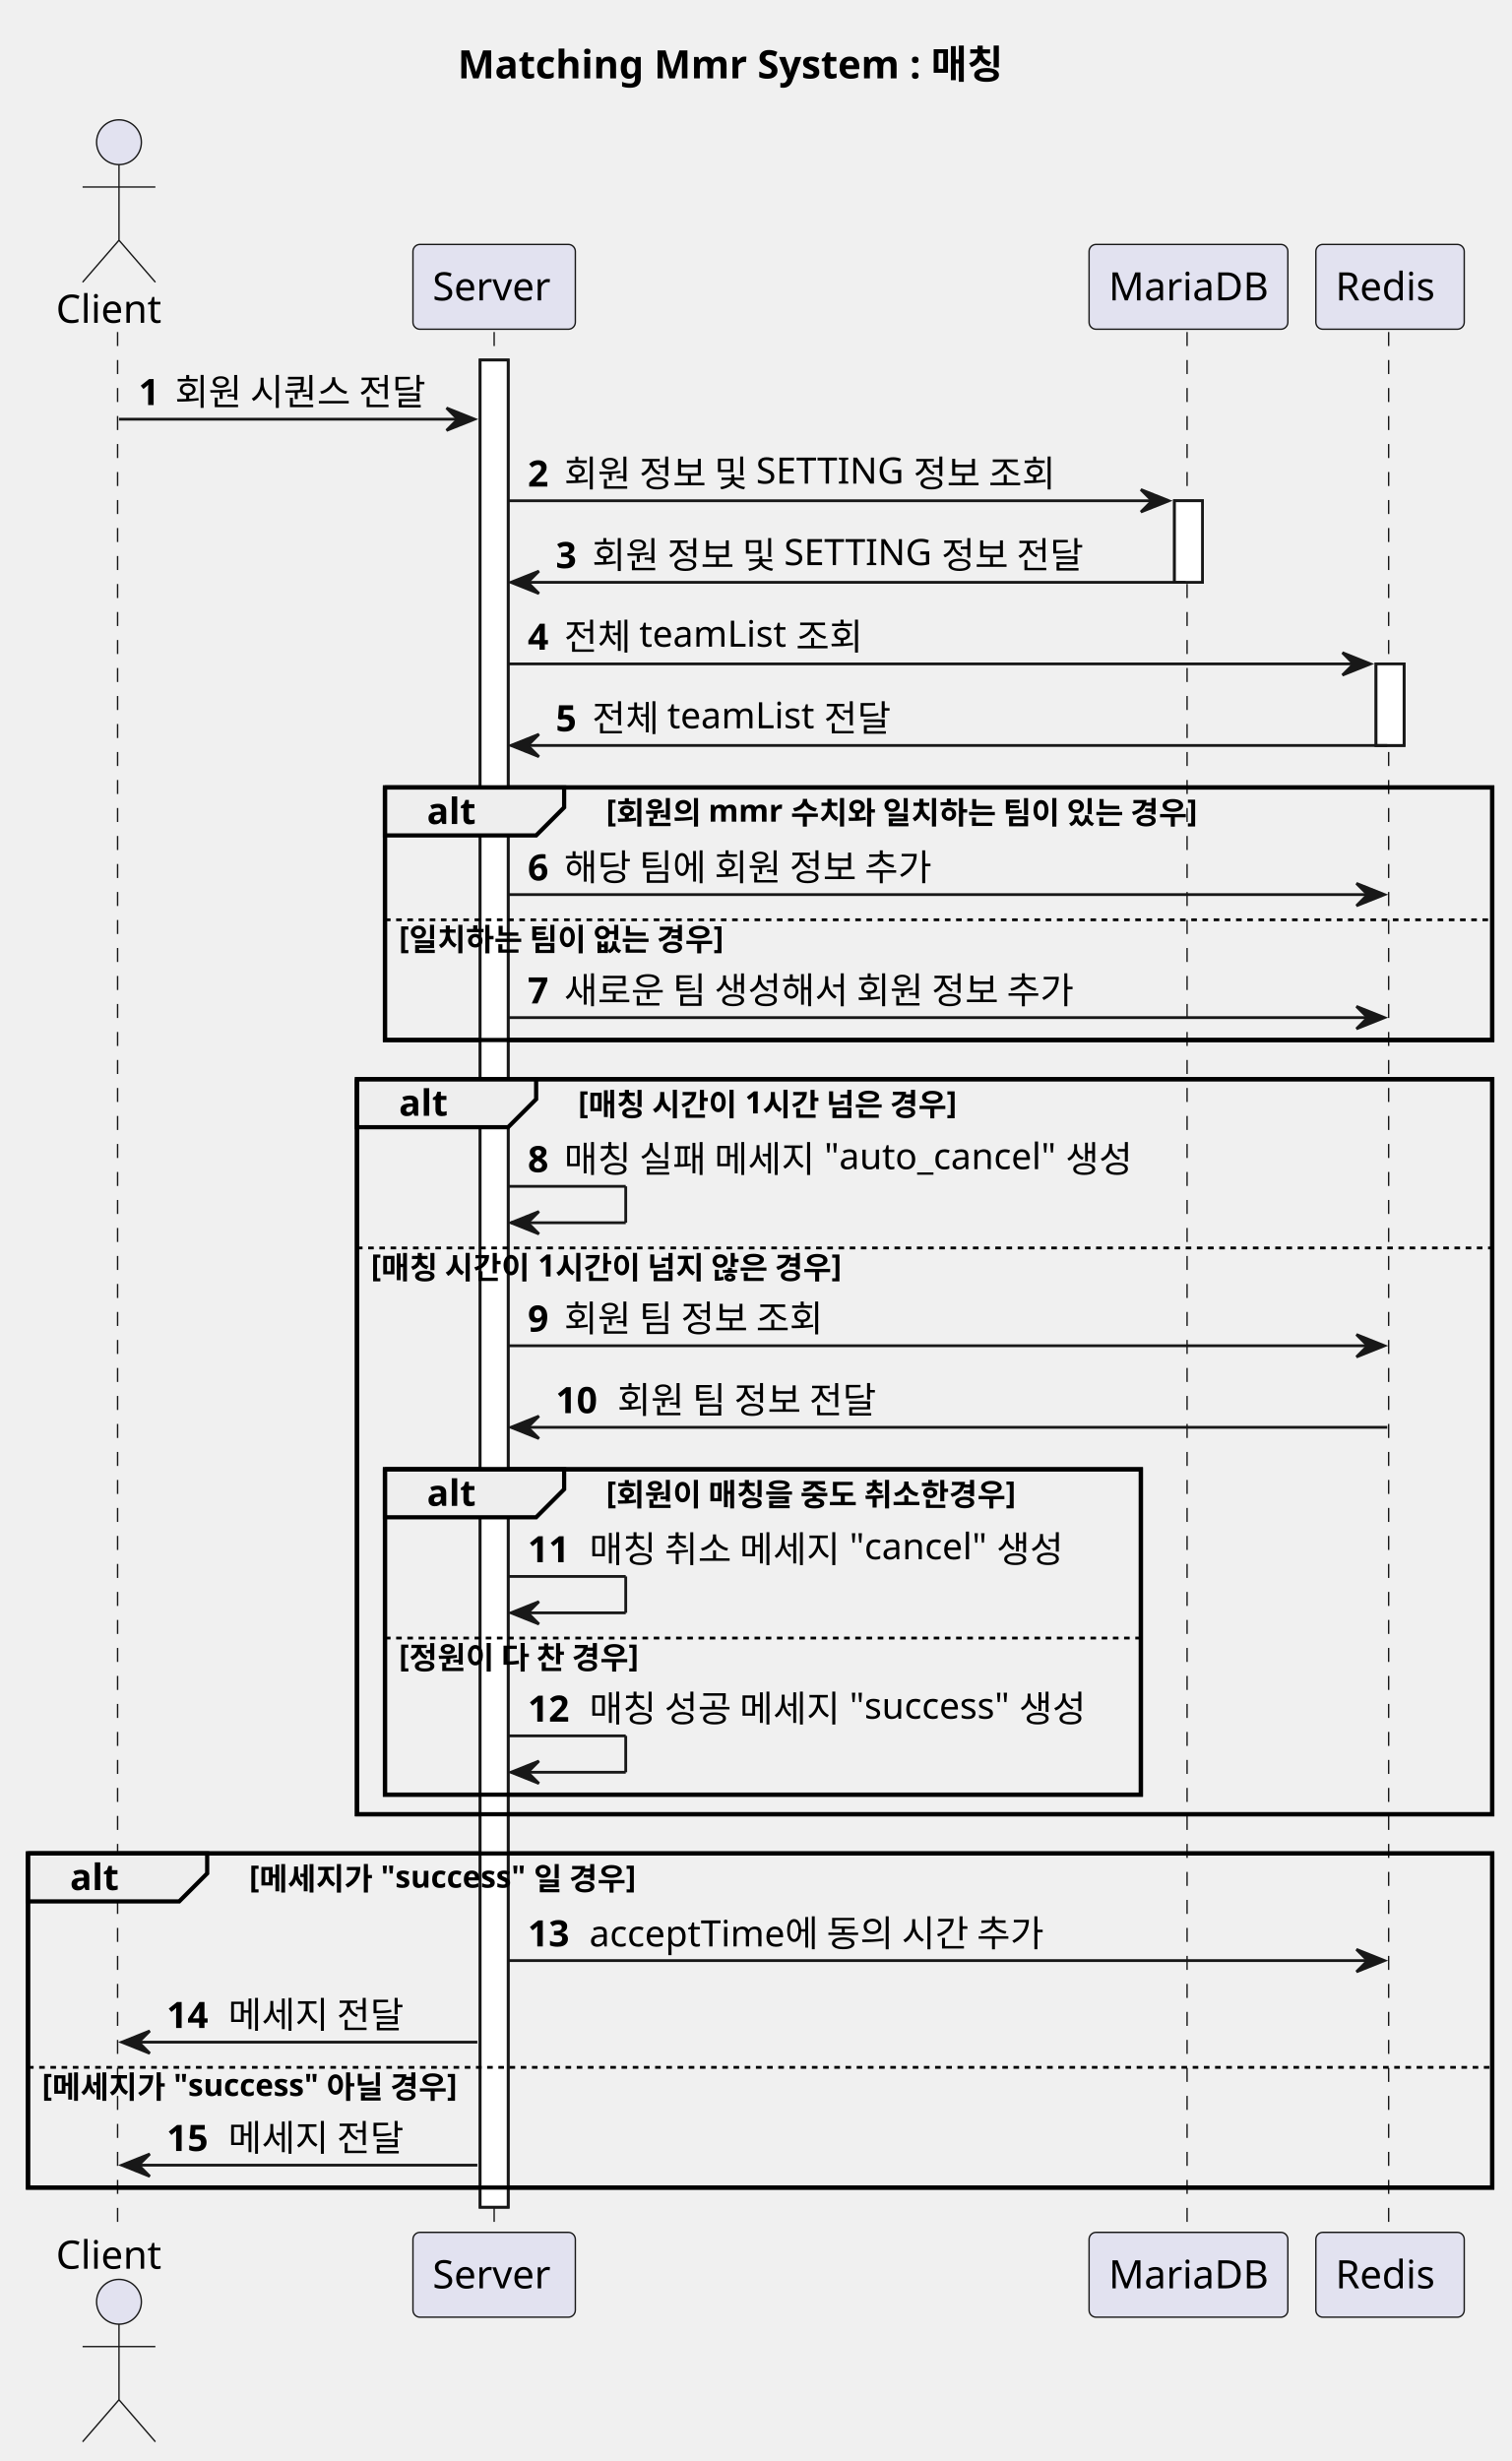
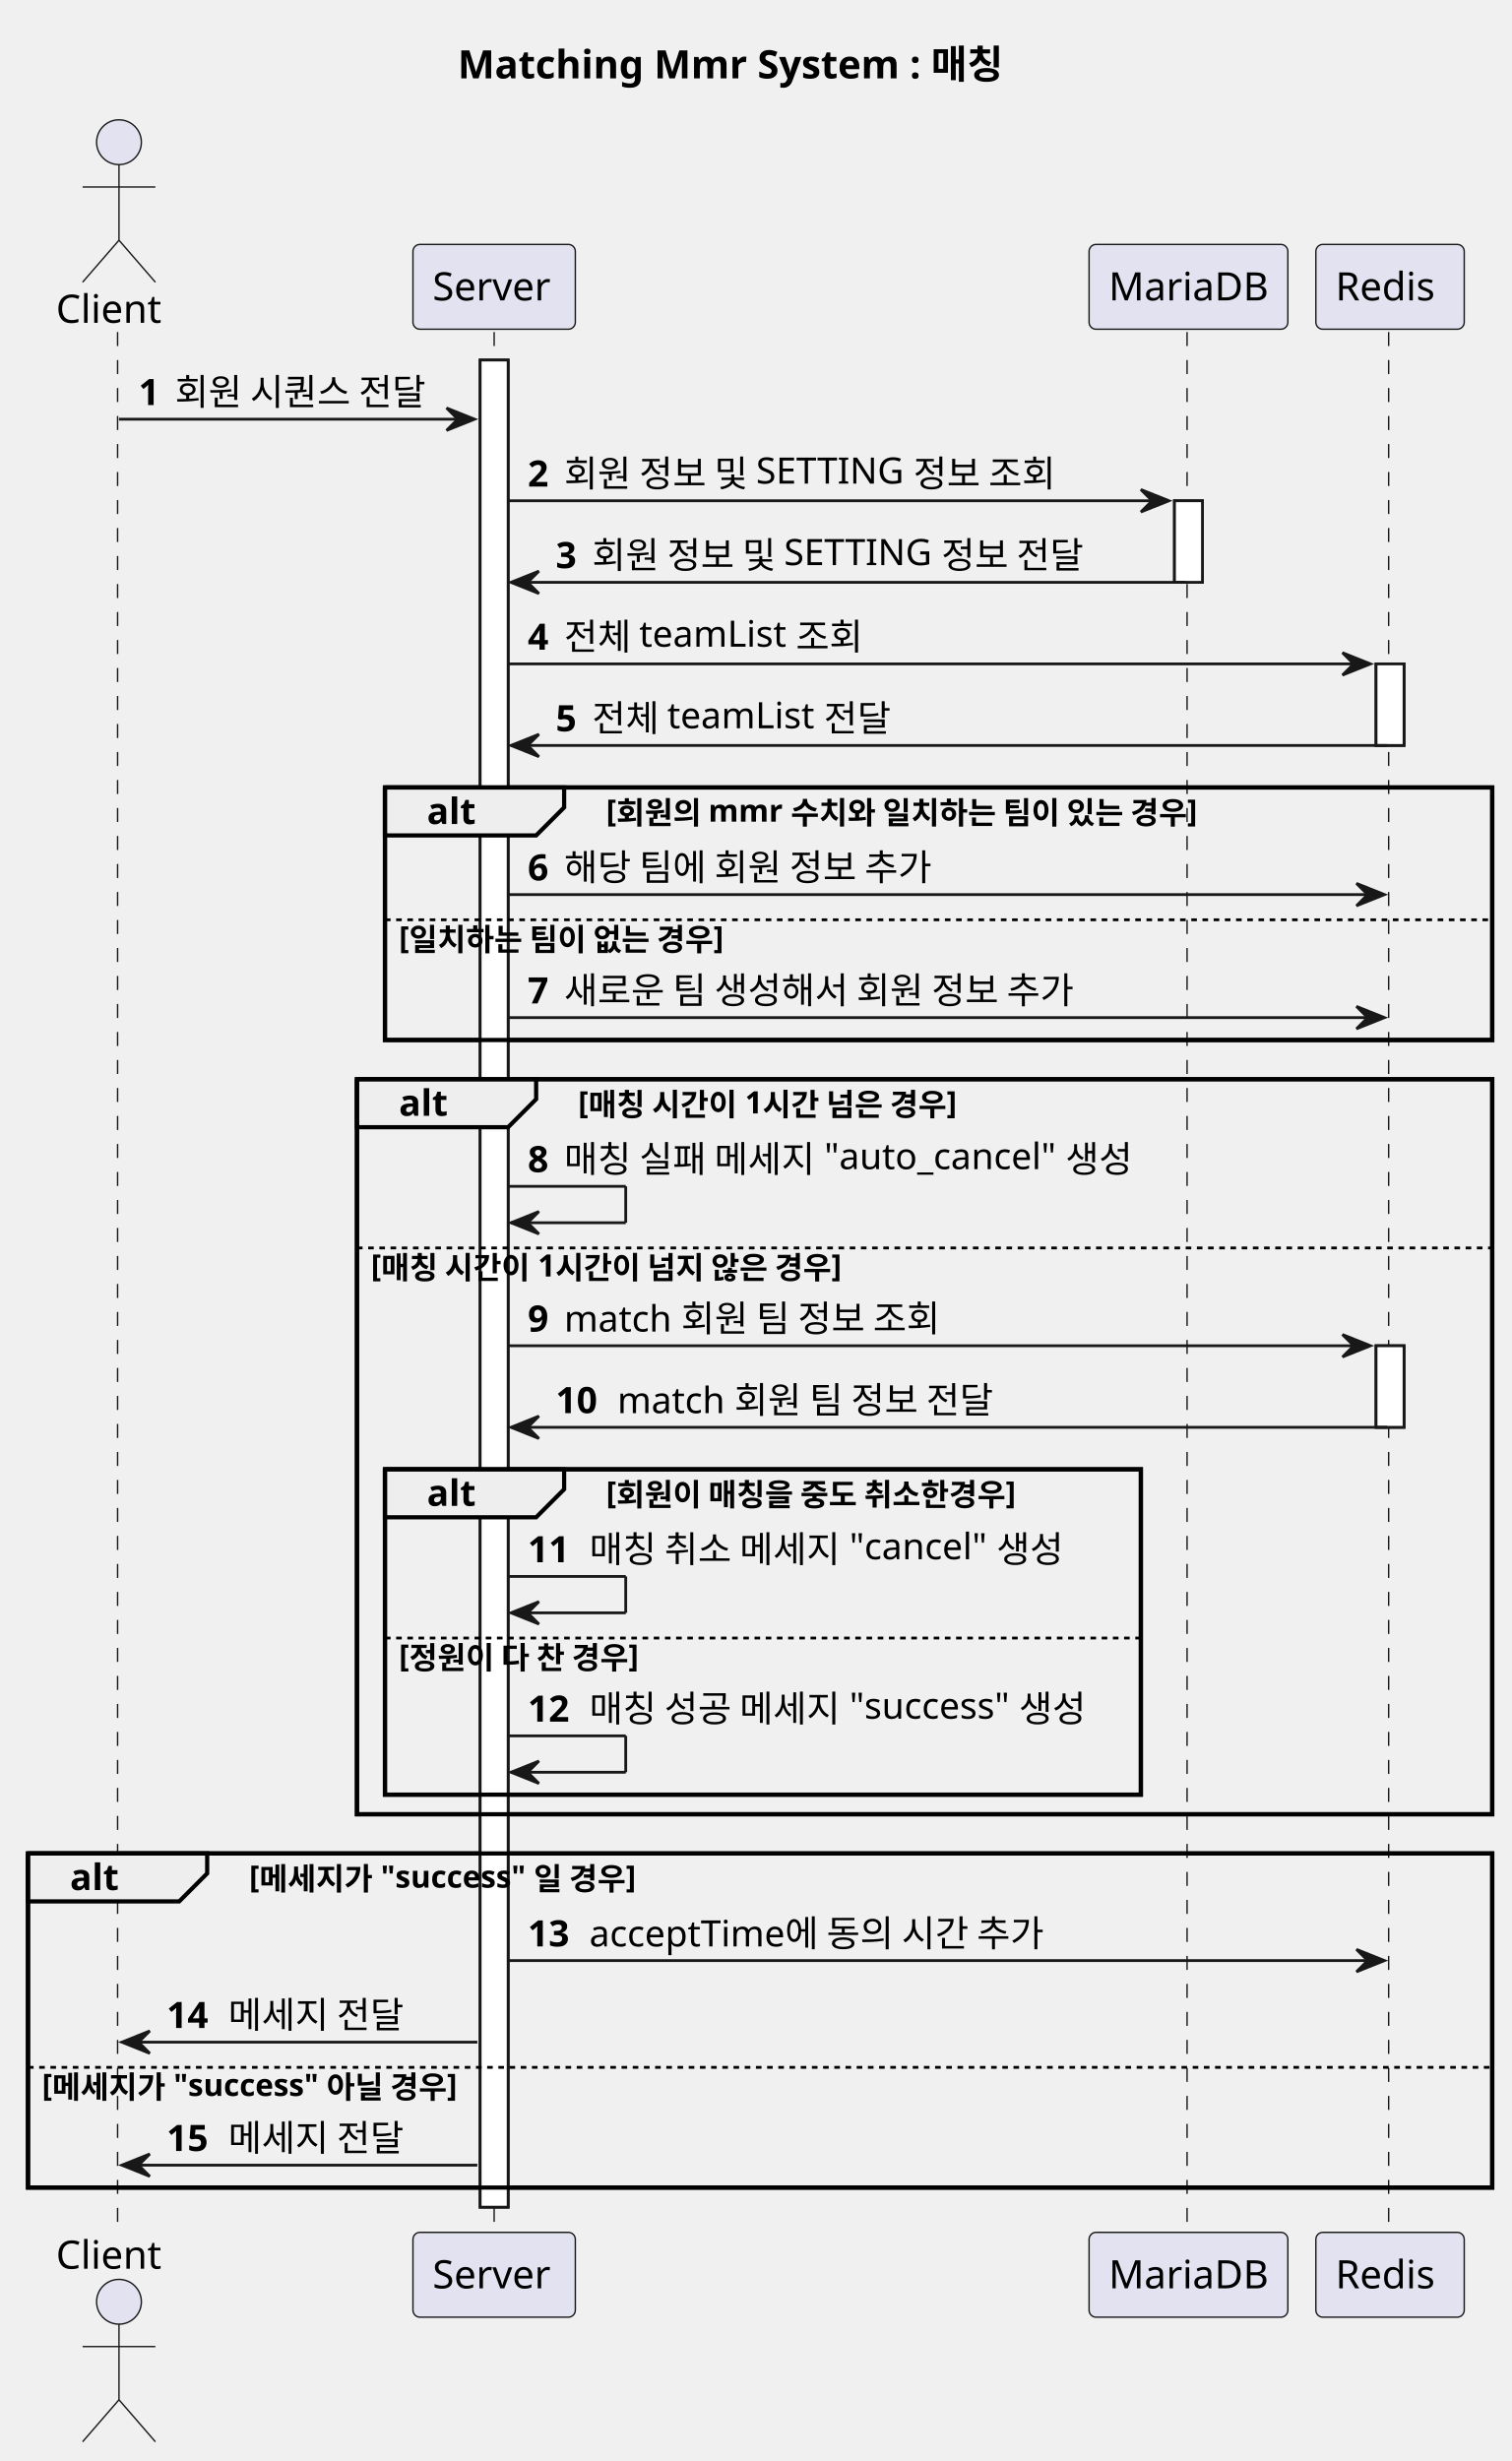
<svg xmlns="http://www.w3.org/2000/svg" contentStyleType="text/css" height="879px" preserveAspectRatio="none" style="width:540px;height:879px;background:#FFFFFF;" version="1.1" viewBox="0 0 540 879" width="540px" zoomAndPan="magnify">
  <defs />
  <g>
    <rect fill="none" height="26.297" id="_title" style="stroke:none;stroke-width:1.0;" width="225" x="158.5" y="10" />
    <text fill="#000000" font-family="sans-serif" font-size="14" font-weight="bold" lengthAdjust="spacing" textLength="215" x="163.5" y="27.995">Matching Mmr System : 매칭</text>
    <rect fill="#FFFFFF" height="659.742" style="stroke:#181818;stroke-width:1.0;" width="10" x="171.5" y="128.594" />
    <rect fill="#FFFFFF" height="29.133" style="stroke:#181818;stroke-width:1.0;" width="10" x="419.5" y="178.859" />
    <rect fill="#FFFFFF" height="29.133" style="stroke:#181818;stroke-width:1.0;" width="10" x="491.5" y="237.125" />
+     <rect fill="#FFFFFF" height="29.133" style="stroke:#181818;stroke-width:1.0;" width="10" x="491.5" y="480.664" />
    <rect fill="none" height="90.203" style="stroke:#000000;stroke-width:1.5;" width="395.5" x="137.5" y="281.258" />
    <rect fill="none" height="262.539" style="stroke:#000000;stroke-width:1.5;" width="405.5" x="127.5" y="385.461" />
    <rect fill="none" height="116.203" style="stroke:#000000;stroke-width:1.5;" width="270" x="137.5" y="524.797" />
    <rect fill="none" height="119.336" style="stroke:#000000;stroke-width:1.5;" width="523" x="10" y="662" />
    <line style="stroke:#181818;stroke-width:0.5;stroke-dasharray:5.0,5.0;" x1="42" x2="42" y1="118.594" y2="798.336" />
    <line style="stroke:#181818;stroke-width:0.5;stroke-dasharray:5.0,5.0;" x1="176.5" x2="176.5" y1="118.594" y2="798.336" />
    <line style="stroke:#181818;stroke-width:0.5;stroke-dasharray:5.0,5.0;" x1="424" x2="424" y1="118.594" y2="798.336" />
    <line style="stroke:#181818;stroke-width:0.5;stroke-dasharray:5.0,5.0;" x1="496" x2="496" y1="118.594" y2="798.336" />
    <text fill="#000000" font-family="sans-serif" font-size="14" lengthAdjust="spacing" textLength="39" x="20" y="115.292">Client</text>
    <ellipse cx="42.5" cy="50.797" fill="#E2E2F0" rx="8" ry="8" style="stroke:#181818;stroke-width:0.5;" />
    <path d="M42.5,58.797 L42.5,85.797 M29.5,66.797 L55.5,66.797 M42.5,85.797 L29.5,100.797 M42.5,85.797 L55.5,100.797 " fill="none" style="stroke:#181818;stroke-width:0.5;" />
    <text fill="#000000" font-family="sans-serif" font-size="14" lengthAdjust="spacing" textLength="39" x="20" y="810.331">Client</text>
    <ellipse cx="42.5" cy="822.133" fill="#E2E2F0" rx="8" ry="8" style="stroke:#181818;stroke-width:0.5;" />
    <path d="M42.5,830.133 L42.5,857.133 M29.5,838.133 L55.5,838.133 M42.5,857.133 L29.5,872.133 M42.5,857.133 L55.5,872.133 " fill="none" style="stroke:#181818;stroke-width:0.5;" />
    <rect fill="#E2E2F0" height="30.297" rx="2.5" ry="2.5" style="stroke:#181818;stroke-width:0.5;" width="58" x="147.5" y="87.297" />
    <text fill="#000000" font-family="sans-serif" font-size="14" lengthAdjust="spacing" textLength="44" x="154.5" y="107.292">Server</text>
    <rect fill="#E2E2F0" height="30.297" rx="2.5" ry="2.5" style="stroke:#181818;stroke-width:0.5;" width="58" x="147.5" y="797.336" />
    <text fill="#000000" font-family="sans-serif" font-size="14" lengthAdjust="spacing" textLength="44" x="154.5" y="817.331">Server</text>
    <rect fill="#E2E2F0" height="30.297" rx="2.5" ry="2.5" style="stroke:#181818;stroke-width:0.5;" width="71" x="389" y="87.297" />
    <text fill="#000000" font-family="sans-serif" font-size="14" lengthAdjust="spacing" textLength="57" x="396" y="107.292">MariaDB</text>
    <rect fill="#E2E2F0" height="30.297" rx="2.5" ry="2.5" style="stroke:#181818;stroke-width:0.5;" width="71" x="389" y="797.336" />
    <text fill="#000000" font-family="sans-serif" font-size="14" lengthAdjust="spacing" textLength="57" x="396" y="817.331">MariaDB</text>
    <rect fill="#E2E2F0" height="30.297" rx="2.5" ry="2.5" style="stroke:#181818;stroke-width:0.5;" width="53" x="470" y="87.297" />
    <text fill="#000000" font-family="sans-serif" font-size="14" lengthAdjust="spacing" textLength="39" x="477" y="107.292">Redis</text>
    <rect fill="#E2E2F0" height="30.297" rx="2.5" ry="2.5" style="stroke:#181818;stroke-width:0.5;" width="53" x="470" y="797.336" />
    <text fill="#000000" font-family="sans-serif" font-size="14" lengthAdjust="spacing" textLength="39" x="477" y="817.331">Redis</text>
    <rect fill="#FFFFFF" height="659.742" style="stroke:#181818;stroke-width:1.0;" width="10" x="171.5" y="128.594" />
    <rect fill="#FFFFFF" height="29.133" style="stroke:#181818;stroke-width:1.0;" width="10" x="419.5" y="178.859" />
    <rect fill="#FFFFFF" height="29.133" style="stroke:#181818;stroke-width:1.0;" width="10" x="491.5" y="237.125" />
+     <rect fill="#FFFFFF" height="29.133" style="stroke:#181818;stroke-width:1.0;" width="10" x="491.5" y="480.664" />
    <polygon fill="#181818" points="159.5,145.727,169.5,149.727,159.5,153.727,163.5,149.727" style="stroke:#181818;stroke-width:1.0;" />
    <line style="stroke:#181818;stroke-width:1.0;" x1="42.5" x2="165.5" y1="149.727" y2="149.727" />
    <text fill="#000000" font-family="sans-serif" font-size="13" font-weight="bold" lengthAdjust="spacing" textLength="9" x="49.5" y="144.661">1</text>
    <text fill="#000000" font-family="sans-serif" font-size="13" lengthAdjust="spacing" textLength="92" x="62.5" y="144.661">회원 시퀀스 전달</text>
    <polygon fill="#181818" points="407.5,174.859,417.5,178.859,407.5,182.859,411.5,178.859" style="stroke:#181818;stroke-width:1.0;" />
    <line style="stroke:#181818;stroke-width:1.0;" x1="181.5" x2="413.5" y1="178.859" y2="178.859" />
    <text fill="#000000" font-family="sans-serif" font-size="13" font-weight="bold" lengthAdjust="spacing" textLength="9" x="188.5" y="173.793">2</text>
    <text fill="#000000" font-family="sans-serif" font-size="13" lengthAdjust="spacing" textLength="182" x="201.5" y="173.793">회원 정보 및 SETTING 정보 조회</text>
    <polygon fill="#181818" points="192.5,203.992,182.5,207.992,192.5,211.992,188.5,207.992" style="stroke:#181818;stroke-width:1.0;" />
    <line style="stroke:#181818;stroke-width:1.0;" x1="186.5" x2="423.5" y1="207.992" y2="207.992" />
    <text fill="#000000" font-family="sans-serif" font-size="13" font-weight="bold" lengthAdjust="spacing" textLength="9" x="198.5" y="202.926">3</text>
    <text fill="#000000" font-family="sans-serif" font-size="13" lengthAdjust="spacing" textLength="182" x="211.5" y="202.926">회원 정보 및 SETTING 정보 전달</text>
    <polygon fill="#181818" points="479.5,233.125,489.5,237.125,479.5,241.125,483.5,237.125" style="stroke:#181818;stroke-width:1.0;" />
    <line style="stroke:#181818;stroke-width:1.0;" x1="181.5" x2="485.5" y1="237.125" y2="237.125" />
    <text fill="#000000" font-family="sans-serif" font-size="13" font-weight="bold" lengthAdjust="spacing" textLength="9" x="188.5" y="232.059">4</text>
    <text fill="#000000" font-family="sans-serif" font-size="13" lengthAdjust="spacing" textLength="112" x="201.5" y="232.059">전체 teamList 조회</text>
    <polygon fill="#181818" points="192.5,262.258,182.5,266.258,192.5,270.258,188.5,266.258" style="stroke:#181818;stroke-width:1.0;" />
    <line style="stroke:#181818;stroke-width:1.0;" x1="186.5" x2="495.5" y1="266.258" y2="266.258" />
    <text fill="#000000" font-family="sans-serif" font-size="13" font-weight="bold" lengthAdjust="spacing" textLength="9" x="198.5" y="261.192">5</text>
    <text fill="#000000" font-family="sans-serif" font-size="13" lengthAdjust="spacing" textLength="112" x="211.5" y="261.192">전체 teamList 전달</text>
    <path d="M137.5,281.258 L201.5,281.258 L201.5,288.391 L191.5,298.391 L137.5,298.391 L137.5,281.258 " fill="#EEEEEE" style="stroke:#000000;stroke-width:1.5;" />
    <rect fill="none" height="90.203" style="stroke:#000000;stroke-width:1.5;" width="395.5" x="137.5" y="281.258" />
    <text fill="#000000" font-family="sans-serif" font-size="13" font-weight="bold" lengthAdjust="spacing" textLength="19" x="152.5" y="294.325">alt</text>
    <text fill="#000000" font-family="sans-serif" font-size="11" font-weight="bold" lengthAdjust="spacing" textLength="221" x="216.5" y="293.468">[회원의 mmr 수치와 일치하는 팀이 있는 경우]</text>
    <polygon fill="#181818" points="484.5,315.523,494.5,319.523,484.5,323.523,488.5,319.523" style="stroke:#181818;stroke-width:1.0;" />
    <line style="stroke:#181818;stroke-width:1.0;" x1="181.5" x2="490.5" y1="319.523" y2="319.523" />
    <text fill="#000000" font-family="sans-serif" font-size="13" font-weight="bold" lengthAdjust="spacing" textLength="9" x="188.5" y="314.457">6</text>
    <text fill="#000000" font-family="sans-serif" font-size="13" lengthAdjust="spacing" textLength="136" x="201.5" y="314.457">해당 팀에 회원 정보 추가</text>
    <line style="stroke:#000000;stroke-width:1.0;stroke-dasharray:2.0,2.0;" x1="137.5" x2="533" y1="328.523" y2="328.523" />
    <text fill="#000000" font-family="sans-serif" font-size="11" font-weight="bold" lengthAdjust="spacing" textLength="122" x="142.5" y="338.734">[일치하는 팀이 없는 경우]</text>
    <polygon fill="#181818" points="484.5,359.461,494.5,363.461,484.5,367.461,488.5,363.461" style="stroke:#181818;stroke-width:1.0;" />
    <line style="stroke:#181818;stroke-width:1.0;" x1="181.5" x2="490.5" y1="363.461" y2="363.461" />
    <text fill="#000000" font-family="sans-serif" font-size="13" font-weight="bold" lengthAdjust="spacing" textLength="9" x="188.5" y="358.395">7</text>
    <text fill="#000000" font-family="sans-serif" font-size="13" lengthAdjust="spacing" textLength="188" x="201.5" y="358.395">새로운 팀 생성해서 회원 정보 추가</text>
    <path d="M127.5,385.461 L191.5,385.461 L191.5,392.594 L181.5,402.594 L127.5,402.594 L127.5,385.461 " fill="#EEEEEE" style="stroke:#000000;stroke-width:1.5;" />
    <rect fill="none" height="262.539" style="stroke:#000000;stroke-width:1.5;" width="405.5" x="127.5" y="385.461" />
    <text fill="#000000" font-family="sans-serif" font-size="13" font-weight="bold" lengthAdjust="spacing" textLength="19" x="142.5" y="398.528">alt</text>
    <text fill="#000000" font-family="sans-serif" font-size="11" font-weight="bold" lengthAdjust="spacing" textLength="144" x="206.5" y="397.671">[매칭 시간이 1시간 넘은 경우]</text>
    <line style="stroke:#181818;stroke-width:1.0;" x1="181.5" x2="223.5" y1="423.727" y2="423.727" />
    <line style="stroke:#181818;stroke-width:1.0;" x1="223.5" x2="223.5" y1="423.727" y2="436.727" />
    <line style="stroke:#181818;stroke-width:1.0;" x1="182.5" x2="223.5" y1="436.727" y2="436.727" />
    <polygon fill="#181818" points="192.5,432.727,182.5,436.727,192.5,440.727,188.5,436.727" style="stroke:#181818;stroke-width:1.0;" />
    <text fill="#000000" font-family="sans-serif" font-size="13" font-weight="bold" lengthAdjust="spacing" textLength="9" x="188.5" y="418.661">8</text>
    <text fill="#000000" font-family="sans-serif" font-size="13" lengthAdjust="spacing" textLength="211" x="201.5" y="418.661">매칭 실패 메세지 "auto_cancel" 생성</text>
    <line style="stroke:#000000;stroke-width:1.0;stroke-dasharray:2.0,2.0;" x1="127.5" x2="533" y1="445.727" y2="445.727" />
    <text fill="#000000" font-family="sans-serif" font-size="11" font-weight="bold" lengthAdjust="spacing" textLength="178" x="132.5" y="455.937">[매칭 시간이 1시간이 넘지 않은 경우]</text>
-     <polygon fill="#181818" points="484.5,476.664,494.5,480.664,484.5,484.664,488.5,480.664" style="stroke:#181818;stroke-width:1.0;" />
-     <line style="stroke:#181818;stroke-width:1.0;" x1="181.5" x2="490.5" y1="480.664" y2="480.664" />
+     <polygon fill="#181818" points="479.5,476.664,489.5,480.664,479.5,484.664,483.5,480.664" style="stroke:#181818;stroke-width:1.0;" />
+     <line style="stroke:#181818;stroke-width:1.0;" x1="181.5" x2="485.5" y1="480.664" y2="480.664" />
    <text fill="#000000" font-family="sans-serif" font-size="13" font-weight="bold" lengthAdjust="spacing" textLength="9" x="188.5" y="475.598">9</text>
-     <text fill="#000000" font-family="sans-serif" font-size="13" lengthAdjust="spacing" textLength="96" x="201.5" y="475.598">회원 팀 정보 조회</text>
+     <text fill="#000000" font-family="sans-serif" font-size="13" lengthAdjust="spacing" textLength="141" x="201.5" y="475.598">match 회원 팀 정보 조회</text>
    <polygon fill="#181818" points="192.5,505.797,182.5,509.797,192.5,513.797,188.5,509.797" style="stroke:#181818;stroke-width:1.0;" />
    <line style="stroke:#181818;stroke-width:1.0;" x1="186.5" x2="495.5" y1="509.797" y2="509.797" />
    <text fill="#000000" font-family="sans-serif" font-size="13" font-weight="bold" lengthAdjust="spacing" textLength="18" x="198.5" y="504.731">10</text>
-     <text fill="#000000" font-family="sans-serif" font-size="13" lengthAdjust="spacing" textLength="96" x="220.5" y="504.731">회원 팀 정보 전달</text>
+     <text fill="#000000" font-family="sans-serif" font-size="13" lengthAdjust="spacing" textLength="141" x="220.5" y="504.731">match 회원 팀 정보 전달</text>
    <path d="M137.5,524.797 L201.5,524.797 L201.5,531.93 L191.5,541.93 L137.5,541.93 L137.5,524.797 " fill="#EEEEEE" style="stroke:#000000;stroke-width:1.5;" />
    <rect fill="none" height="116.203" style="stroke:#000000;stroke-width:1.5;" width="270" x="137.5" y="524.797" />
    <text fill="#000000" font-family="sans-serif" font-size="13" font-weight="bold" lengthAdjust="spacing" textLength="19" x="152.5" y="537.864">alt</text>
    <text fill="#000000" font-family="sans-serif" font-size="11" font-weight="bold" lengthAdjust="spacing" textLength="152" x="216.5" y="537.007">[회원이 매칭을 중도 취소한경우]</text>
    <line style="stroke:#181818;stroke-width:1.0;" x1="181.5" x2="223.5" y1="563.062" y2="563.062" />
    <line style="stroke:#181818;stroke-width:1.0;" x1="223.5" x2="223.5" y1="563.062" y2="576.062" />
    <line style="stroke:#181818;stroke-width:1.0;" x1="182.5" x2="223.5" y1="576.062" y2="576.062" />
    <polygon fill="#181818" points="192.5,572.062,182.5,576.062,192.5,580.062,188.5,576.062" style="stroke:#181818;stroke-width:1.0;" />
    <text fill="#000000" font-family="sans-serif" font-size="13" font-weight="bold" lengthAdjust="spacing" textLength="18" x="188.5" y="557.997">11</text>
    <text fill="#000000" font-family="sans-serif" font-size="13" lengthAdjust="spacing" textLength="175" x="210.5" y="557.997">매칭 취소 메세지 "cancel" 생성</text>
    <line style="stroke:#000000;stroke-width:1.0;stroke-dasharray:2.0,2.0;" x1="137.5" x2="407.5" y1="585.062" y2="585.062" />
    <text fill="#000000" font-family="sans-serif" font-size="11" font-weight="bold" lengthAdjust="spacing" textLength="92" x="142.5" y="595.273">[정원이 다 찬 경우]</text>
    <line style="stroke:#181818;stroke-width:1.0;" x1="181.5" x2="223.5" y1="620" y2="620" />
    <line style="stroke:#181818;stroke-width:1.0;" x1="223.5" x2="223.5" y1="620" y2="633" />
    <line style="stroke:#181818;stroke-width:1.0;" x1="182.5" x2="223.5" y1="633" y2="633" />
    <polygon fill="#181818" points="192.5,629,182.5,633,192.5,637,188.5,633" style="stroke:#181818;stroke-width:1.0;" />
    <text fill="#000000" font-family="sans-serif" font-size="13" font-weight="bold" lengthAdjust="spacing" textLength="18" x="188.5" y="614.934">12</text>
    <text fill="#000000" font-family="sans-serif" font-size="13" lengthAdjust="spacing" textLength="185" x="210.5" y="614.934">매칭 성공 메세지 "success" 생성</text>
    <path d="M10,662 L74,662 L74,669.133 L64,679.133 L10,679.133 L10,662 " fill="#EEEEEE" style="stroke:#000000;stroke-width:1.5;" />
    <rect fill="none" height="119.336" style="stroke:#000000;stroke-width:1.5;" width="523" x="10" y="662" />
    <text fill="#000000" font-family="sans-serif" font-size="13" font-weight="bold" lengthAdjust="spacing" textLength="19" x="25" y="675.067">alt</text>
    <text fill="#000000" font-family="sans-serif" font-size="11" font-weight="bold" lengthAdjust="spacing" textLength="155" x="89" y="674.21">[메세지가 "success" 일 경우]</text>
    <polygon fill="#181818" points="484.5,696.266,494.5,700.266,484.5,704.266,488.5,700.266" style="stroke:#181818;stroke-width:1.0;" />
    <line style="stroke:#181818;stroke-width:1.0;" x1="181.5" x2="490.5" y1="700.266" y2="700.266" />
    <text fill="#000000" font-family="sans-serif" font-size="13" font-weight="bold" lengthAdjust="spacing" textLength="18" x="188.5" y="695.2">13</text>
    <text fill="#000000" font-family="sans-serif" font-size="13" lengthAdjust="spacing" textLength="170" x="210.5" y="695.2">acceptTime에 동의 시간 추가</text>
    <polygon fill="#181818" points="53.5,725.398,43.5,729.398,53.5,733.398,49.5,729.398" style="stroke:#181818;stroke-width:1.0;" />
    <line style="stroke:#181818;stroke-width:1.0;" x1="47.5" x2="170.5" y1="729.398" y2="729.398" />
    <text fill="#000000" font-family="sans-serif" font-size="13" font-weight="bold" lengthAdjust="spacing" textLength="18" x="59.5" y="724.332">14</text>
    <text fill="#000000" font-family="sans-serif" font-size="13" lengthAdjust="spacing" textLength="64" x="81.5" y="724.332">메세지 전달</text>
    <line style="stroke:#000000;stroke-width:1.0;stroke-dasharray:2.0,2.0;" x1="10" x2="533" y1="738.398" y2="738.398" />
    <text fill="#000000" font-family="sans-serif" font-size="11" font-weight="bold" lengthAdjust="spacing" textLength="165" x="15" y="748.609">[메세지가 "success" 아닐 경우]</text>
    <polygon fill="#181818" points="53.5,769.336,43.5,773.336,53.5,777.336,49.5,773.336" style="stroke:#181818;stroke-width:1.0;" />
    <line style="stroke:#181818;stroke-width:1.0;" x1="47.5" x2="170.5" y1="773.336" y2="773.336" />
    <text fill="#000000" font-family="sans-serif" font-size="13" font-weight="bold" lengthAdjust="spacing" textLength="18" x="59.5" y="768.27">15</text>
    <text fill="#000000" font-family="sans-serif" font-size="13" lengthAdjust="spacing" textLength="64" x="81.5" y="768.27">메세지 전달</text>
  </g>
</svg>
